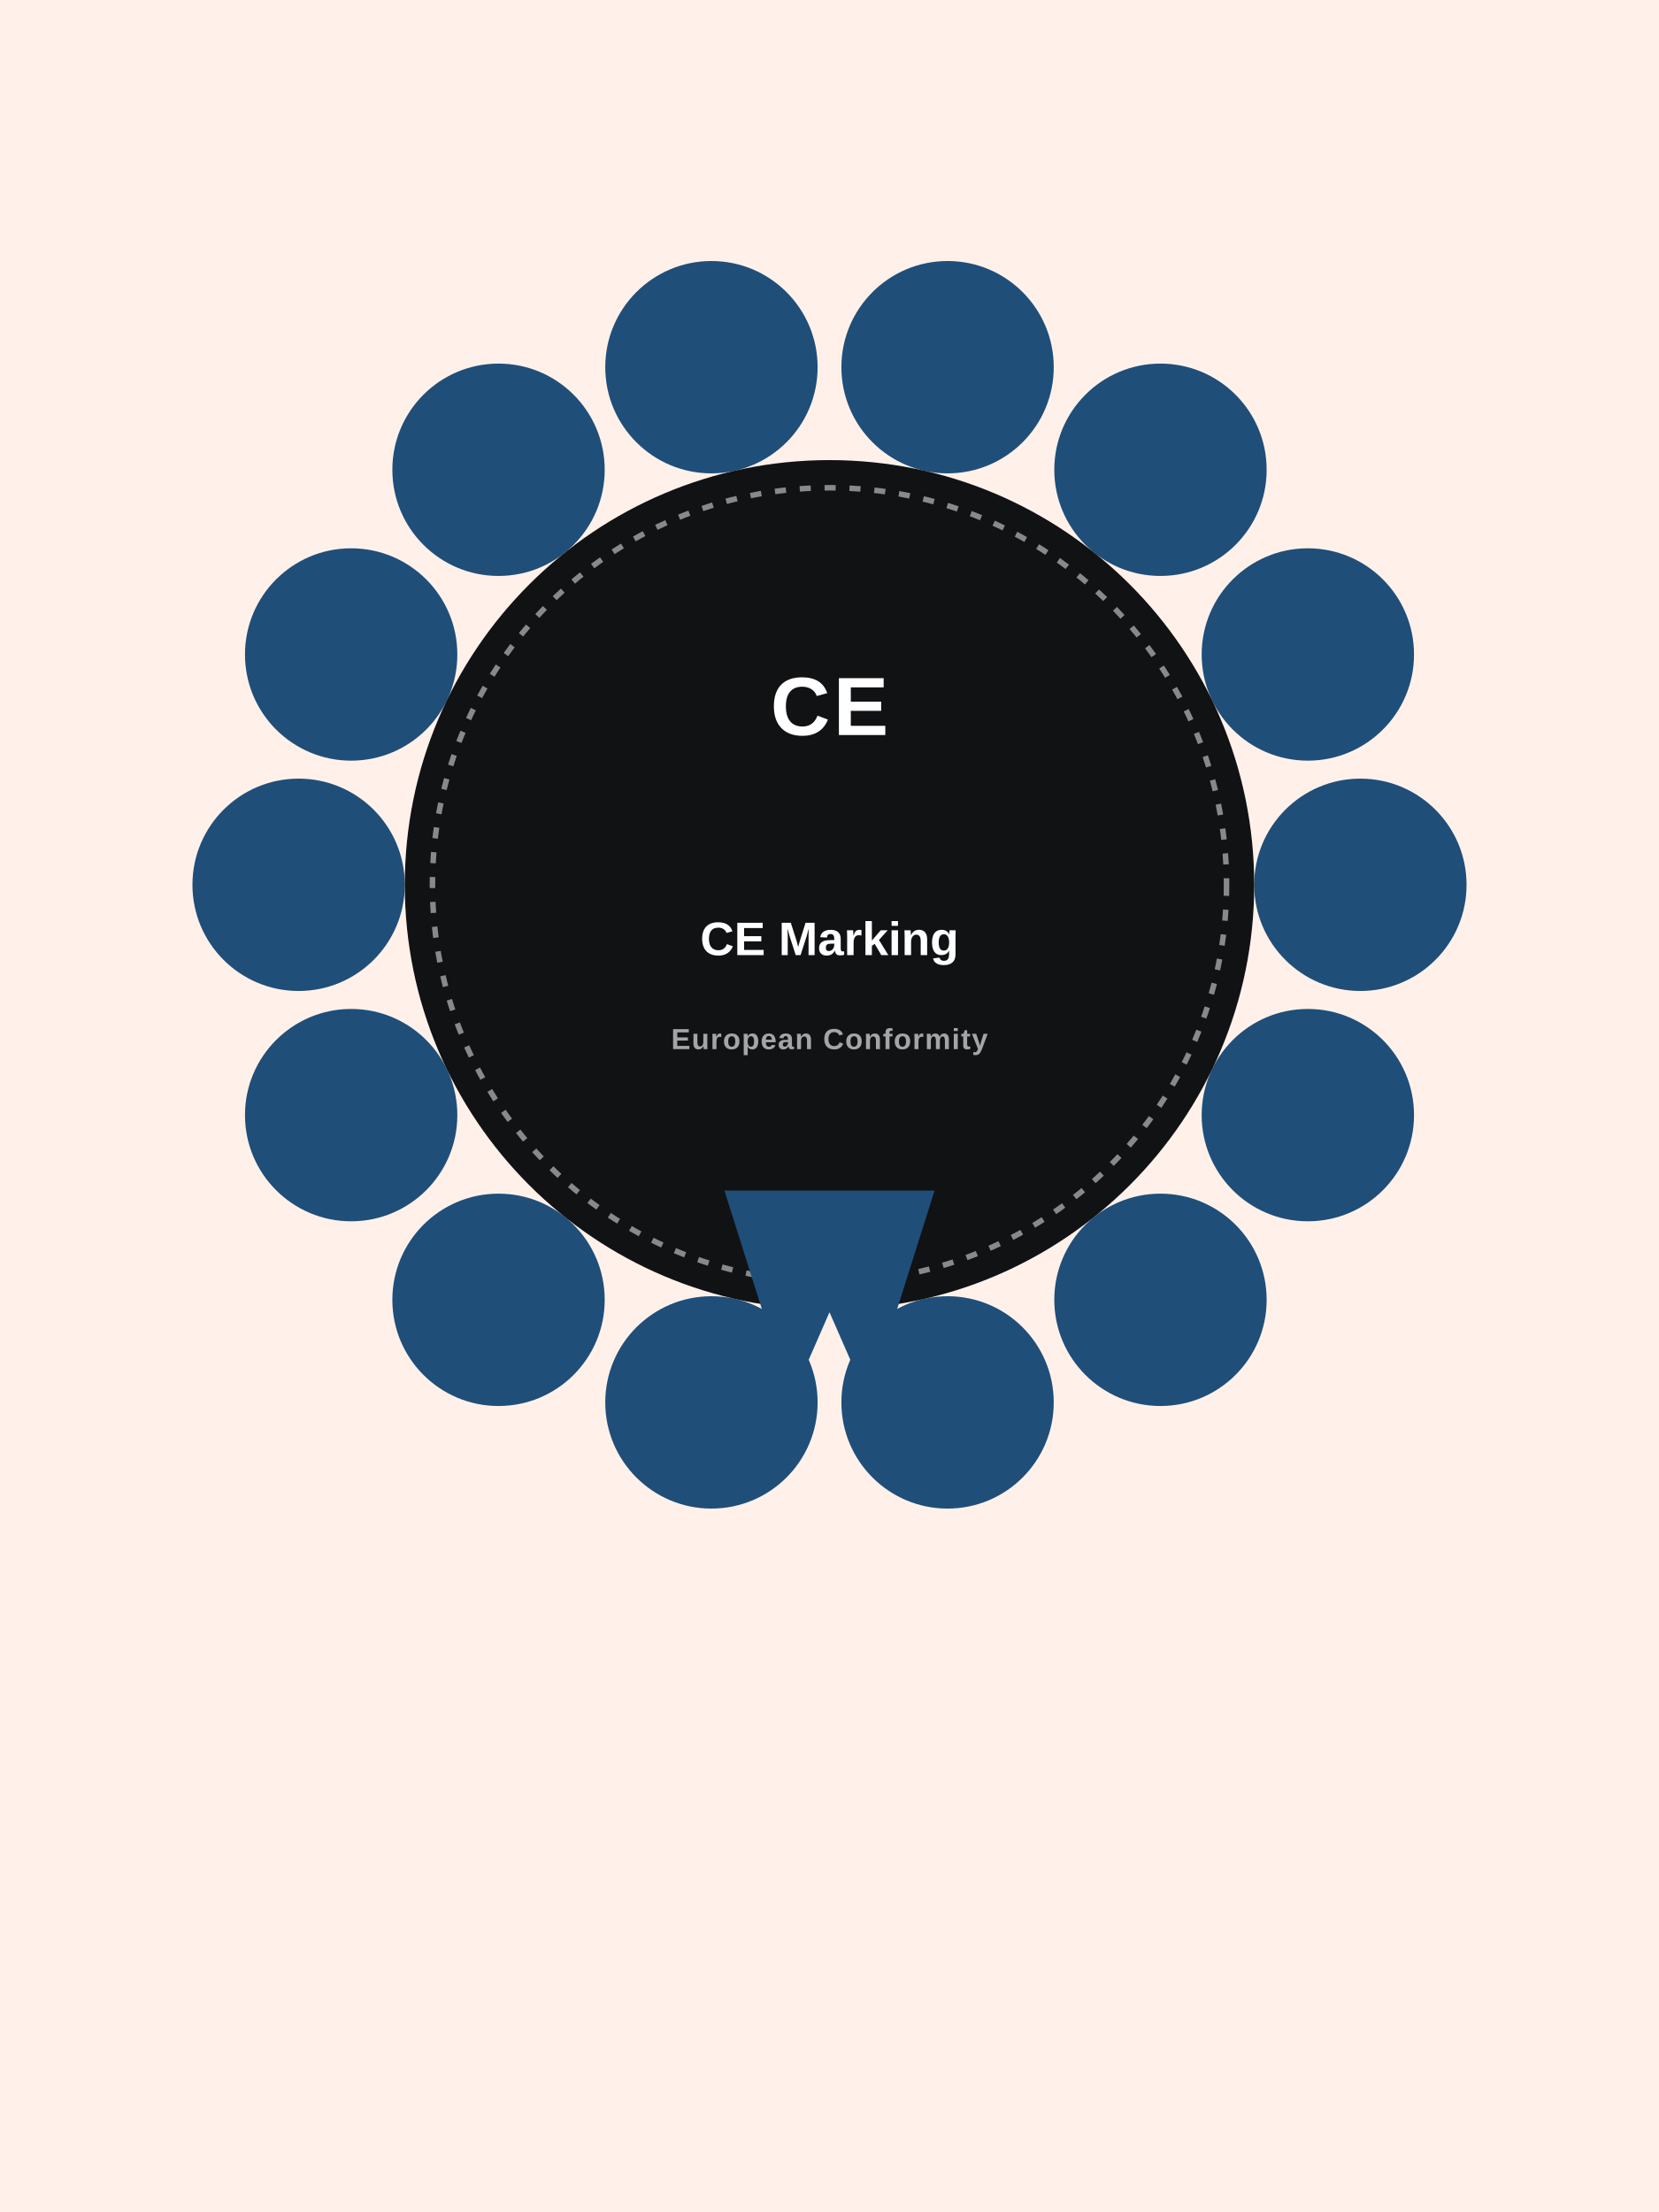
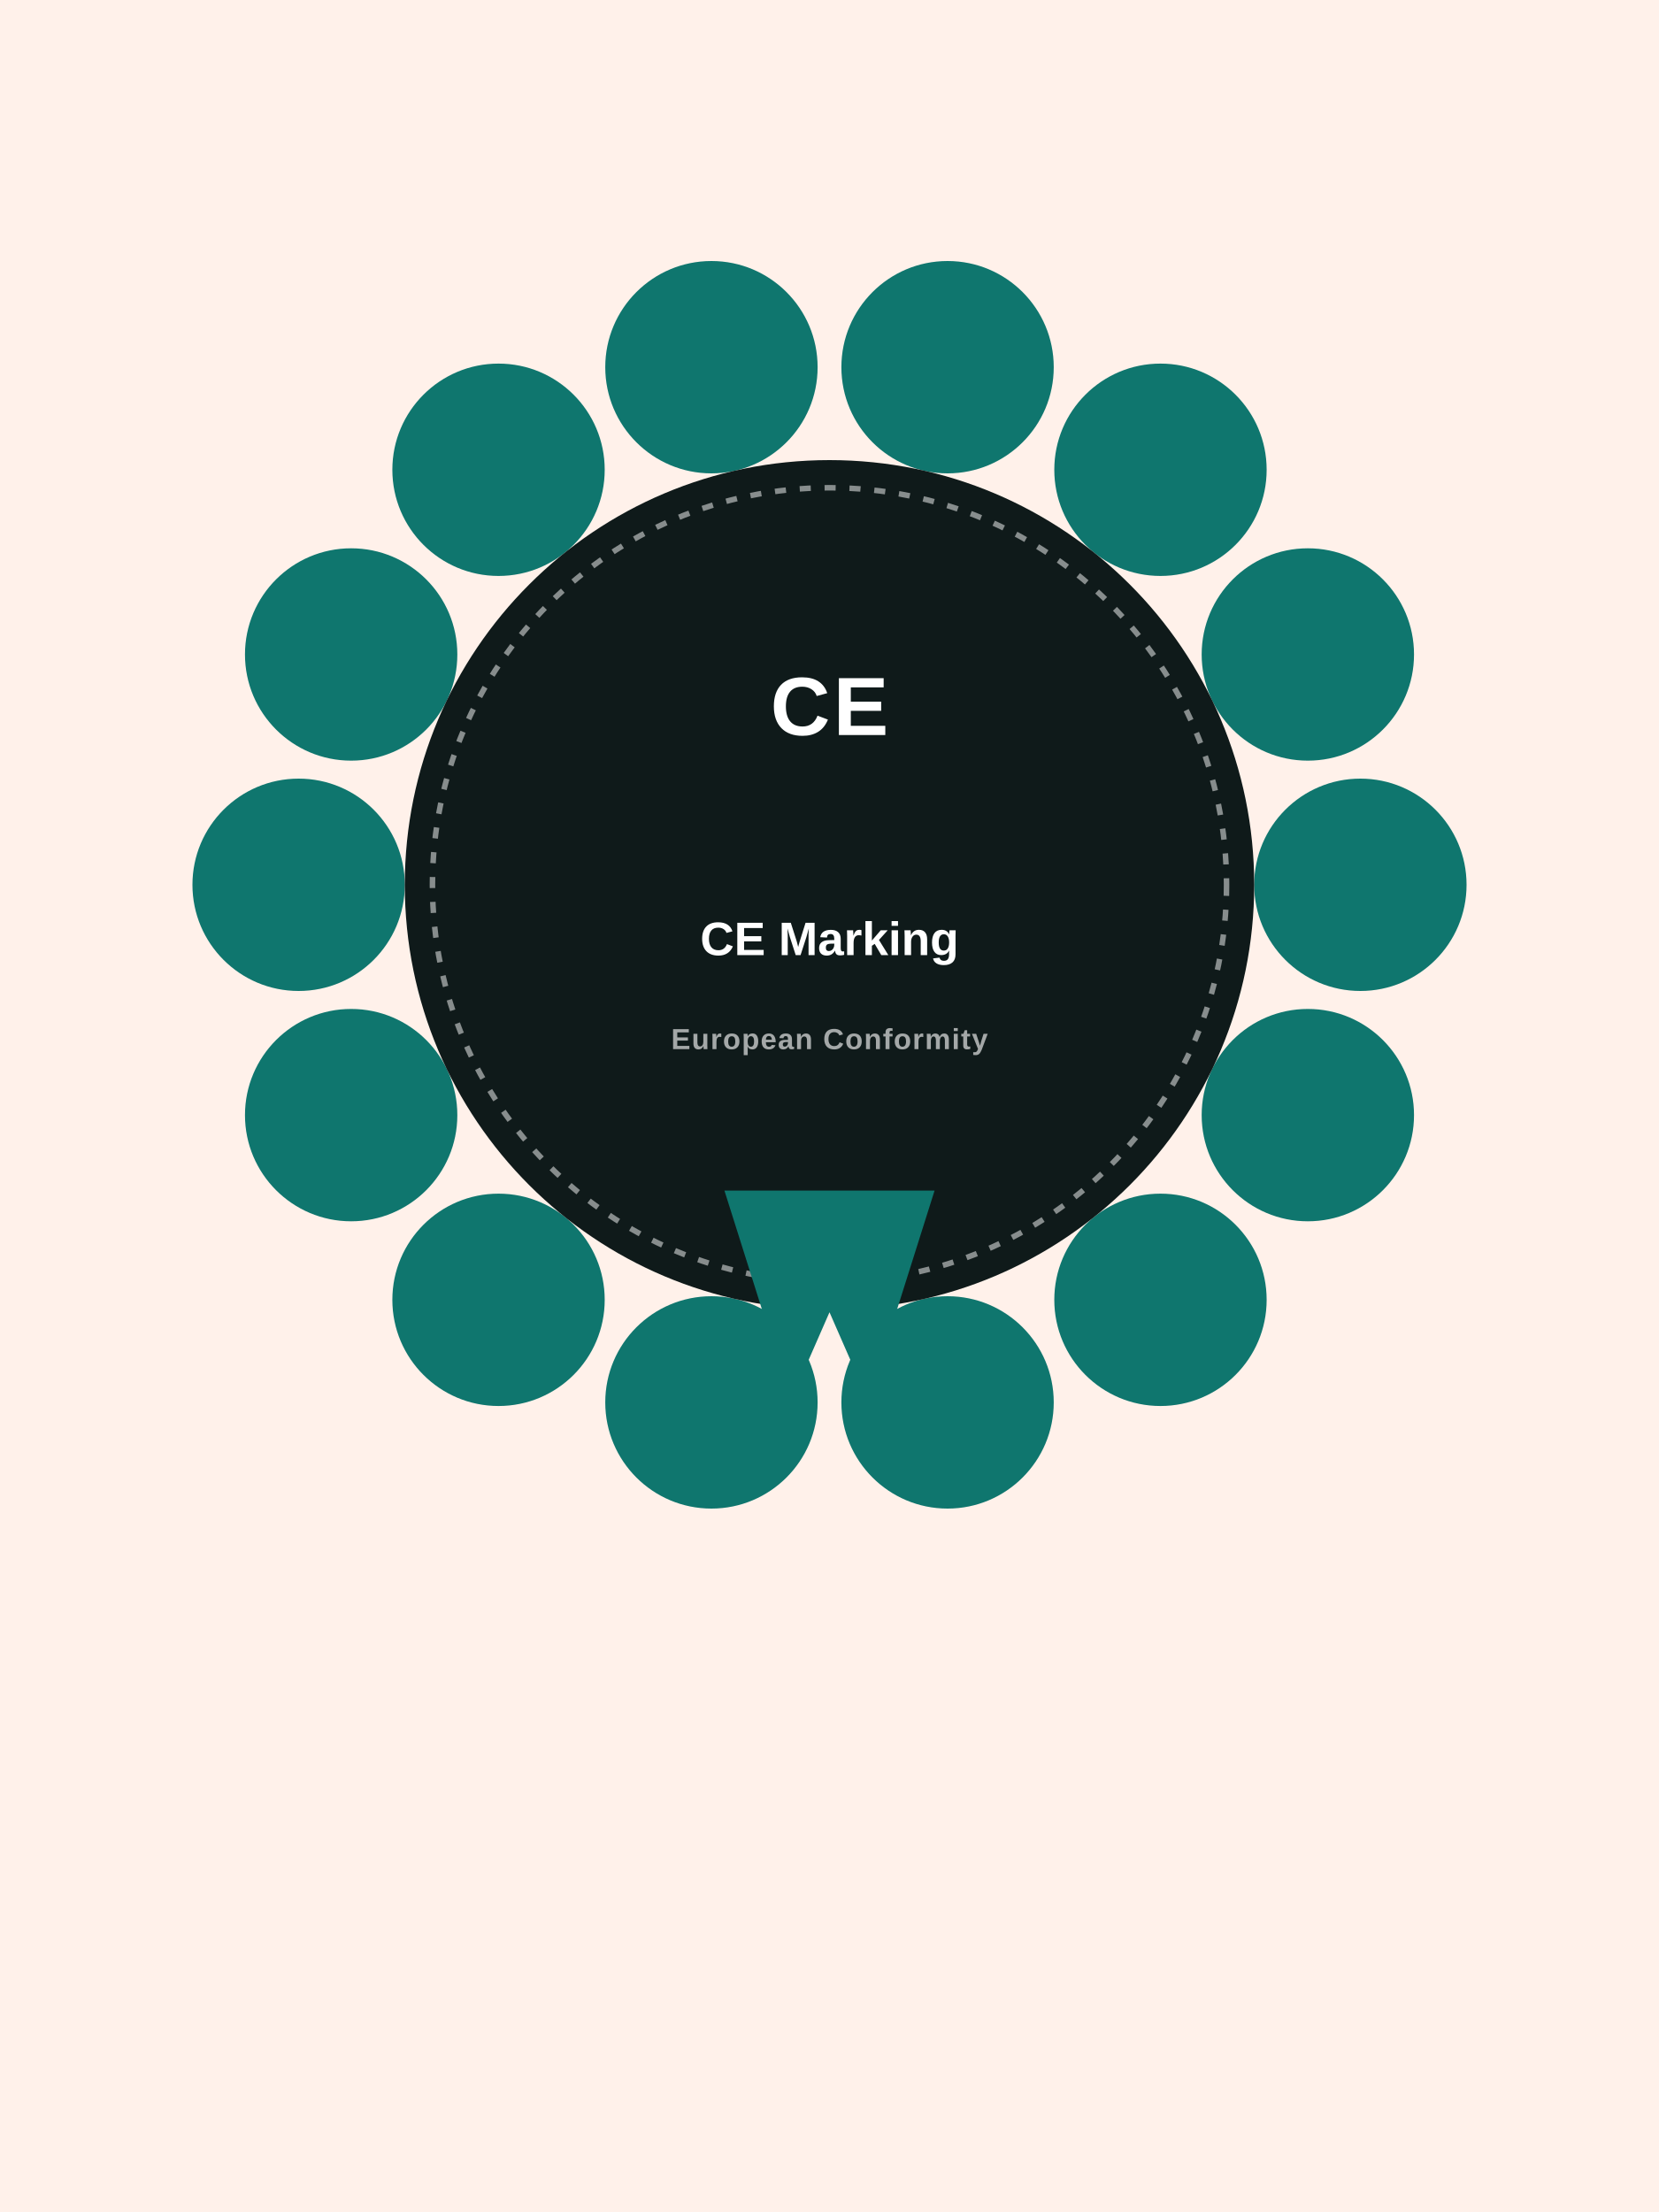
<svg xmlns="http://www.w3.org/2000/svg" width="600" height="800" viewBox="0 0 600 800">
  <rect width="600" height="800" fill="#FFF1EA" />
-   <circle cx="492.0" cy="320.0" r="38.4" fill="#1F4E79" />
-   <circle cx="473.0" cy="403.3" r="38.4" fill="#1F4E79" />
-   <circle cx="419.7" cy="470.1" r="38.4" fill="#1F4E79" />
-   <circle cx="342.7" cy="507.2" r="38.4" fill="#1F4E79" />
-   <circle cx="257.3" cy="507.2" r="38.4" fill="#1F4E79" />
-   <circle cx="180.3" cy="470.1" r="38.4" fill="#1F4E79" />
-   <circle cx="127.0" cy="403.3" r="38.4" fill="#1F4E79" />
-   <circle cx="108.0" cy="320.0" r="38.4" fill="#1F4E79" />
-   <circle cx="127.0" cy="236.7" r="38.4" fill="#1F4E79" />
-   <circle cx="180.3" cy="169.9" r="38.4" fill="#1F4E79" />
-   <circle cx="257.3" cy="132.8" r="38.4" fill="#1F4E79" />
-   <circle cx="342.7" cy="132.8" r="38.4" fill="#1F4E79" />
-   <circle cx="419.7" cy="169.9" r="38.4" fill="#1F4E79" />
-   <circle cx="473.0" cy="236.7" r="38.4" fill="#1F4E79" />
-   <circle cx="300" cy="320" r="153.6" fill="#111214" />
+   <circle cx="492.0" cy="320.0" r="38.4" fill="#0F766E" />
+   <circle cx="473.0" cy="403.3" r="38.4" fill="#0F766E" />
+   <circle cx="419.7" cy="470.1" r="38.4" fill="#0F766E" />
+   <circle cx="342.7" cy="507.2" r="38.4" fill="#0F766E" />
+   <circle cx="257.3" cy="507.2" r="38.4" fill="#0F766E" />
+   <circle cx="180.3" cy="470.1" r="38.4" fill="#0F766E" />
+   <circle cx="127.0" cy="403.3" r="38.4" fill="#0F766E" />
+   <circle cx="108.0" cy="320.0" r="38.4" fill="#0F766E" />
+   <circle cx="127.0" cy="236.7" r="38.4" fill="#0F766E" />
+   <circle cx="180.3" cy="169.9" r="38.4" fill="#0F766E" />
+   <circle cx="257.3" cy="132.8" r="38.4" fill="#0F766E" />
+   <circle cx="342.7" cy="132.8" r="38.4" fill="#0F766E" />
+   <circle cx="419.7" cy="169.9" r="38.4" fill="#0F766E" />
+   <circle cx="473.0" cy="236.7" r="38.4" fill="#0F766E" />
+   <circle cx="300" cy="320" r="153.6" fill="#0F1A1A" />
  <circle cx="300" cy="320" r="143.6" fill="none" stroke="#FFFFFF" stroke-width="2" stroke-dasharray="4 5" opacity="0.5" />
  <g transform="translate(300 255.488) scale(1.15)">
    <text x="0" y="9" text-anchor="middle" font-family="Arial, sans-serif" font-size="26" font-weight="800" fill="#FFFFFF" letter-spacing="1">CE</text>
  </g>
  <text x="300" y="345.432" text-anchor="middle" font-family="Arial, sans-serif" font-size="17" font-weight="700" fill="#FFFFFF">CE Marking</text>
  <text x="300" y="379.432" text-anchor="middle" font-family="Arial, sans-serif" font-size="10.5" font-weight="600" fill="#FFFFFF" opacity="0.62" letter-spacing="0.4">European Conformity</text>
-   <path d="M262 430.592 L286 506.592 L300 474.592 L314 506.592 L338 430.592 Z" fill="#1F4E79" />
+   <path d="M262 430.592 L286 506.592 L300 474.592 L314 506.592 L338 430.592 Z" fill="#0F766E" />
</svg>
